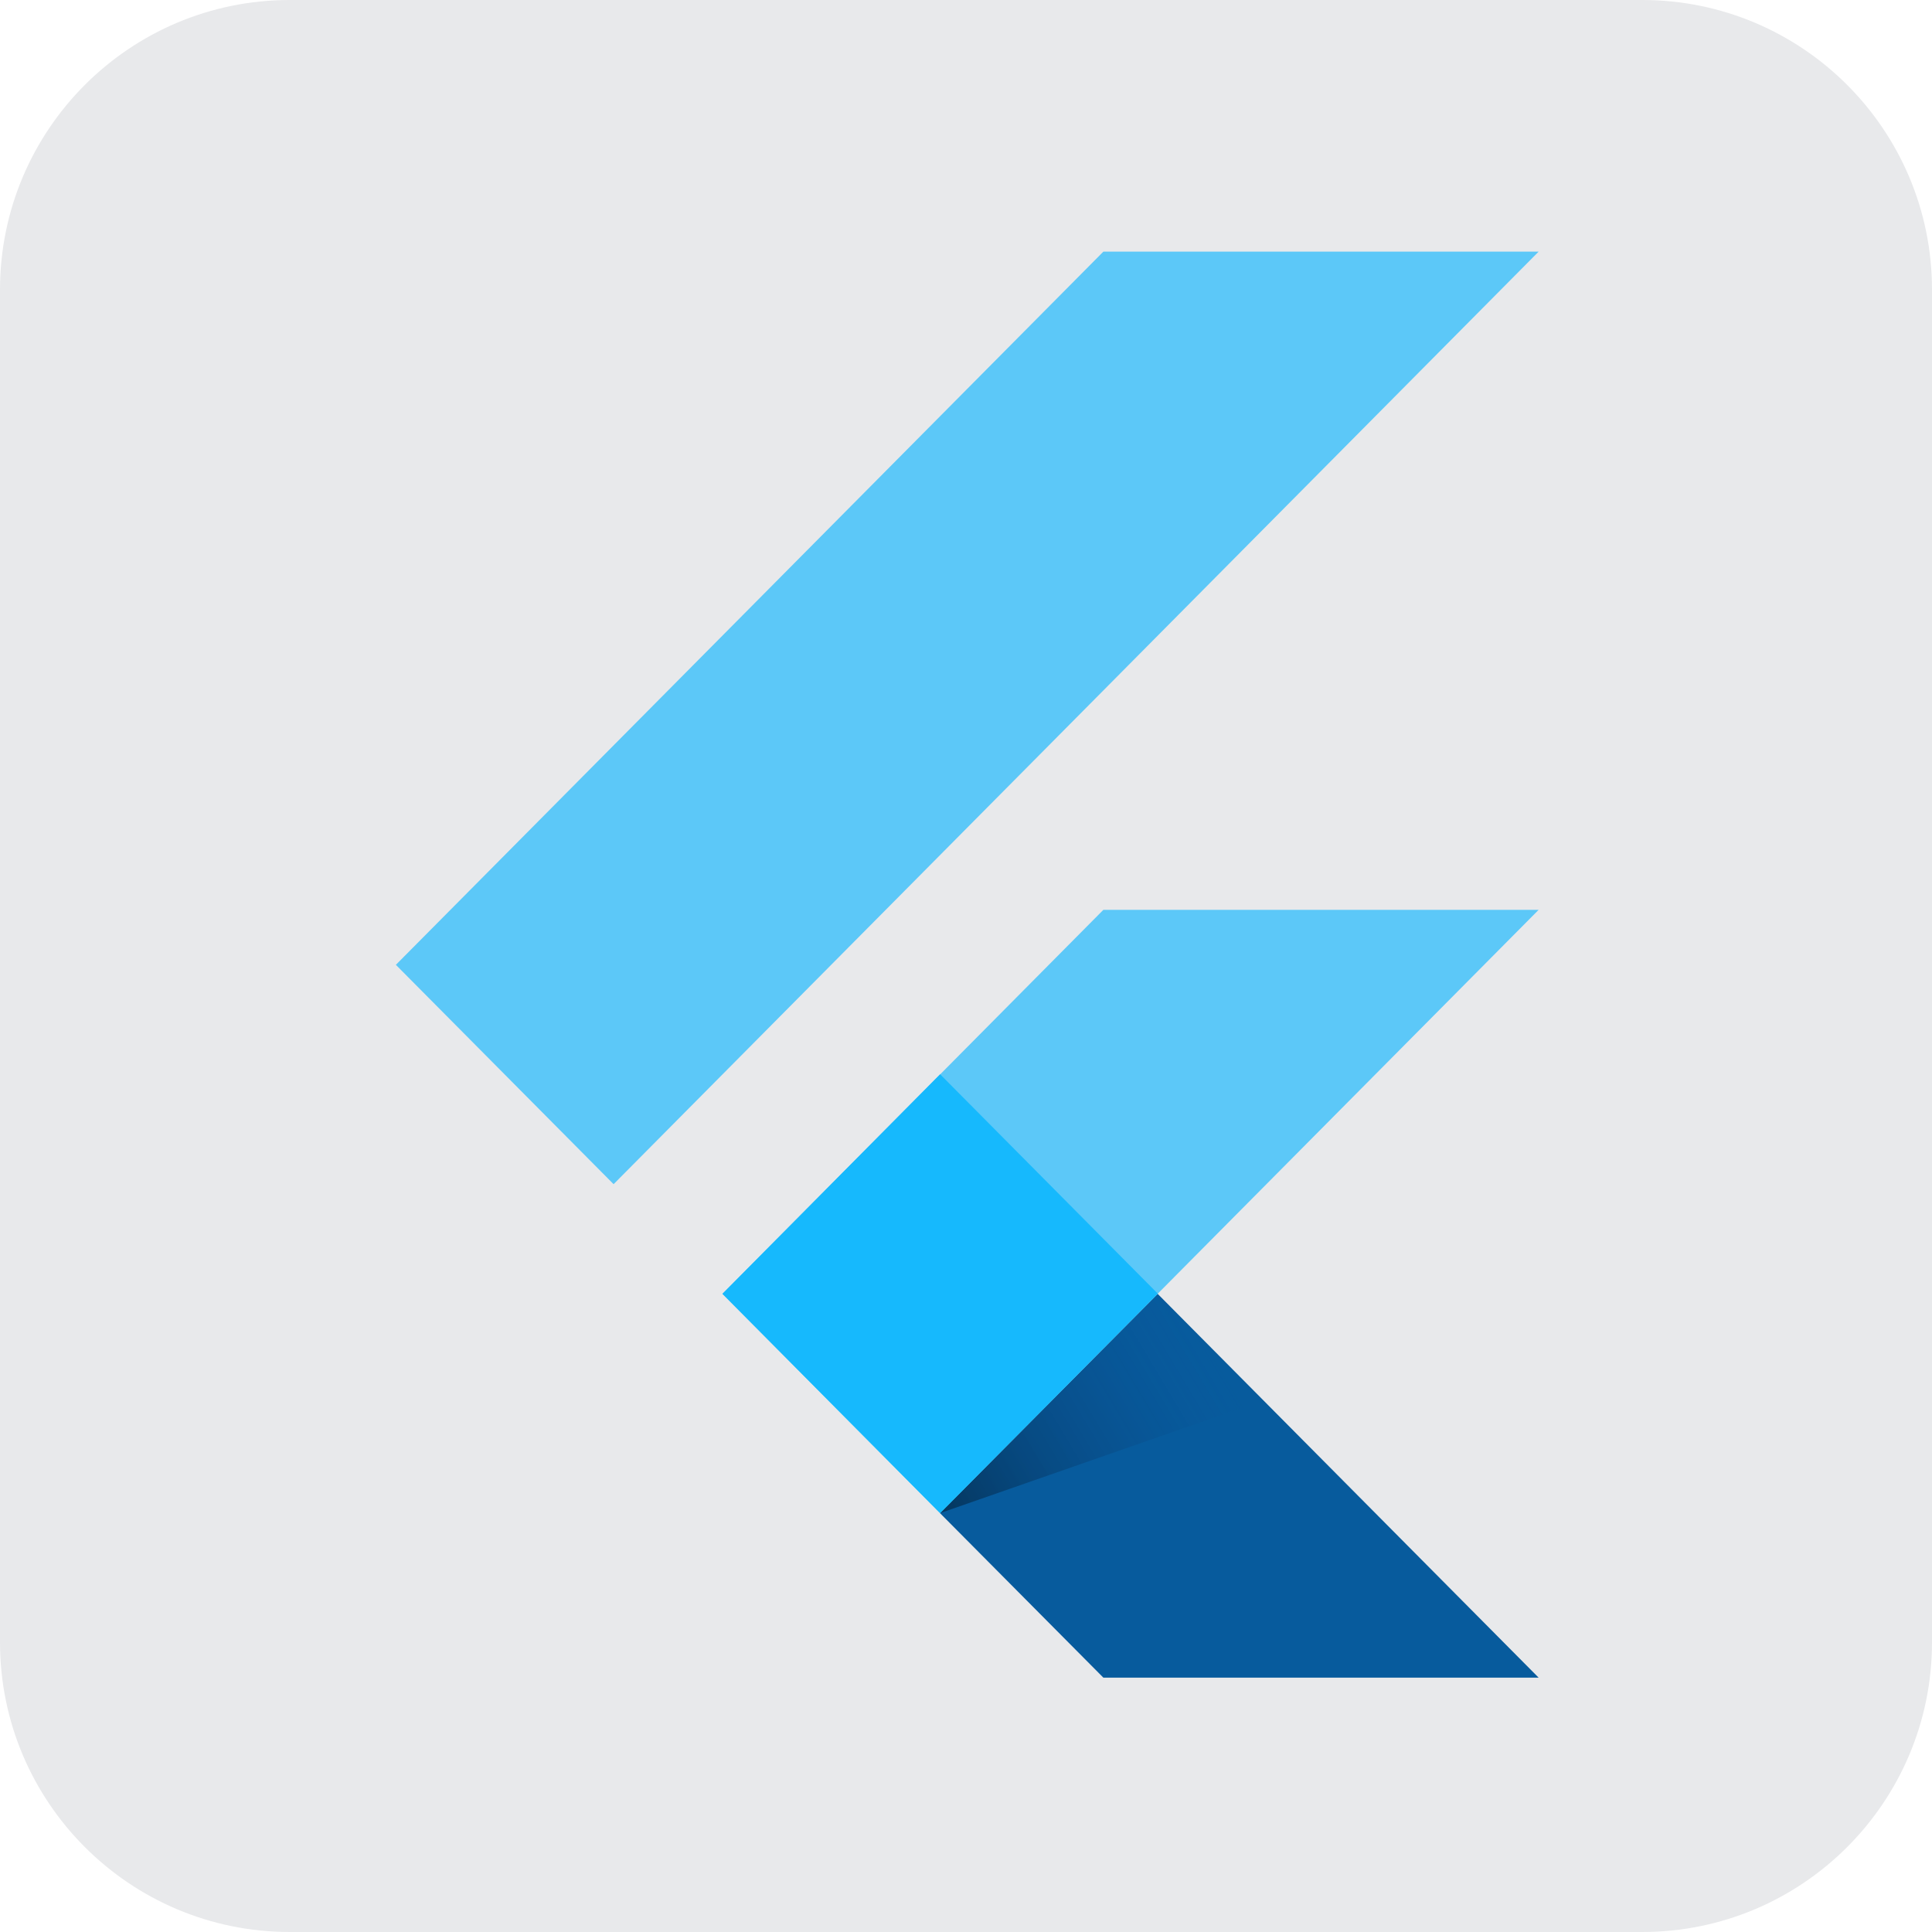
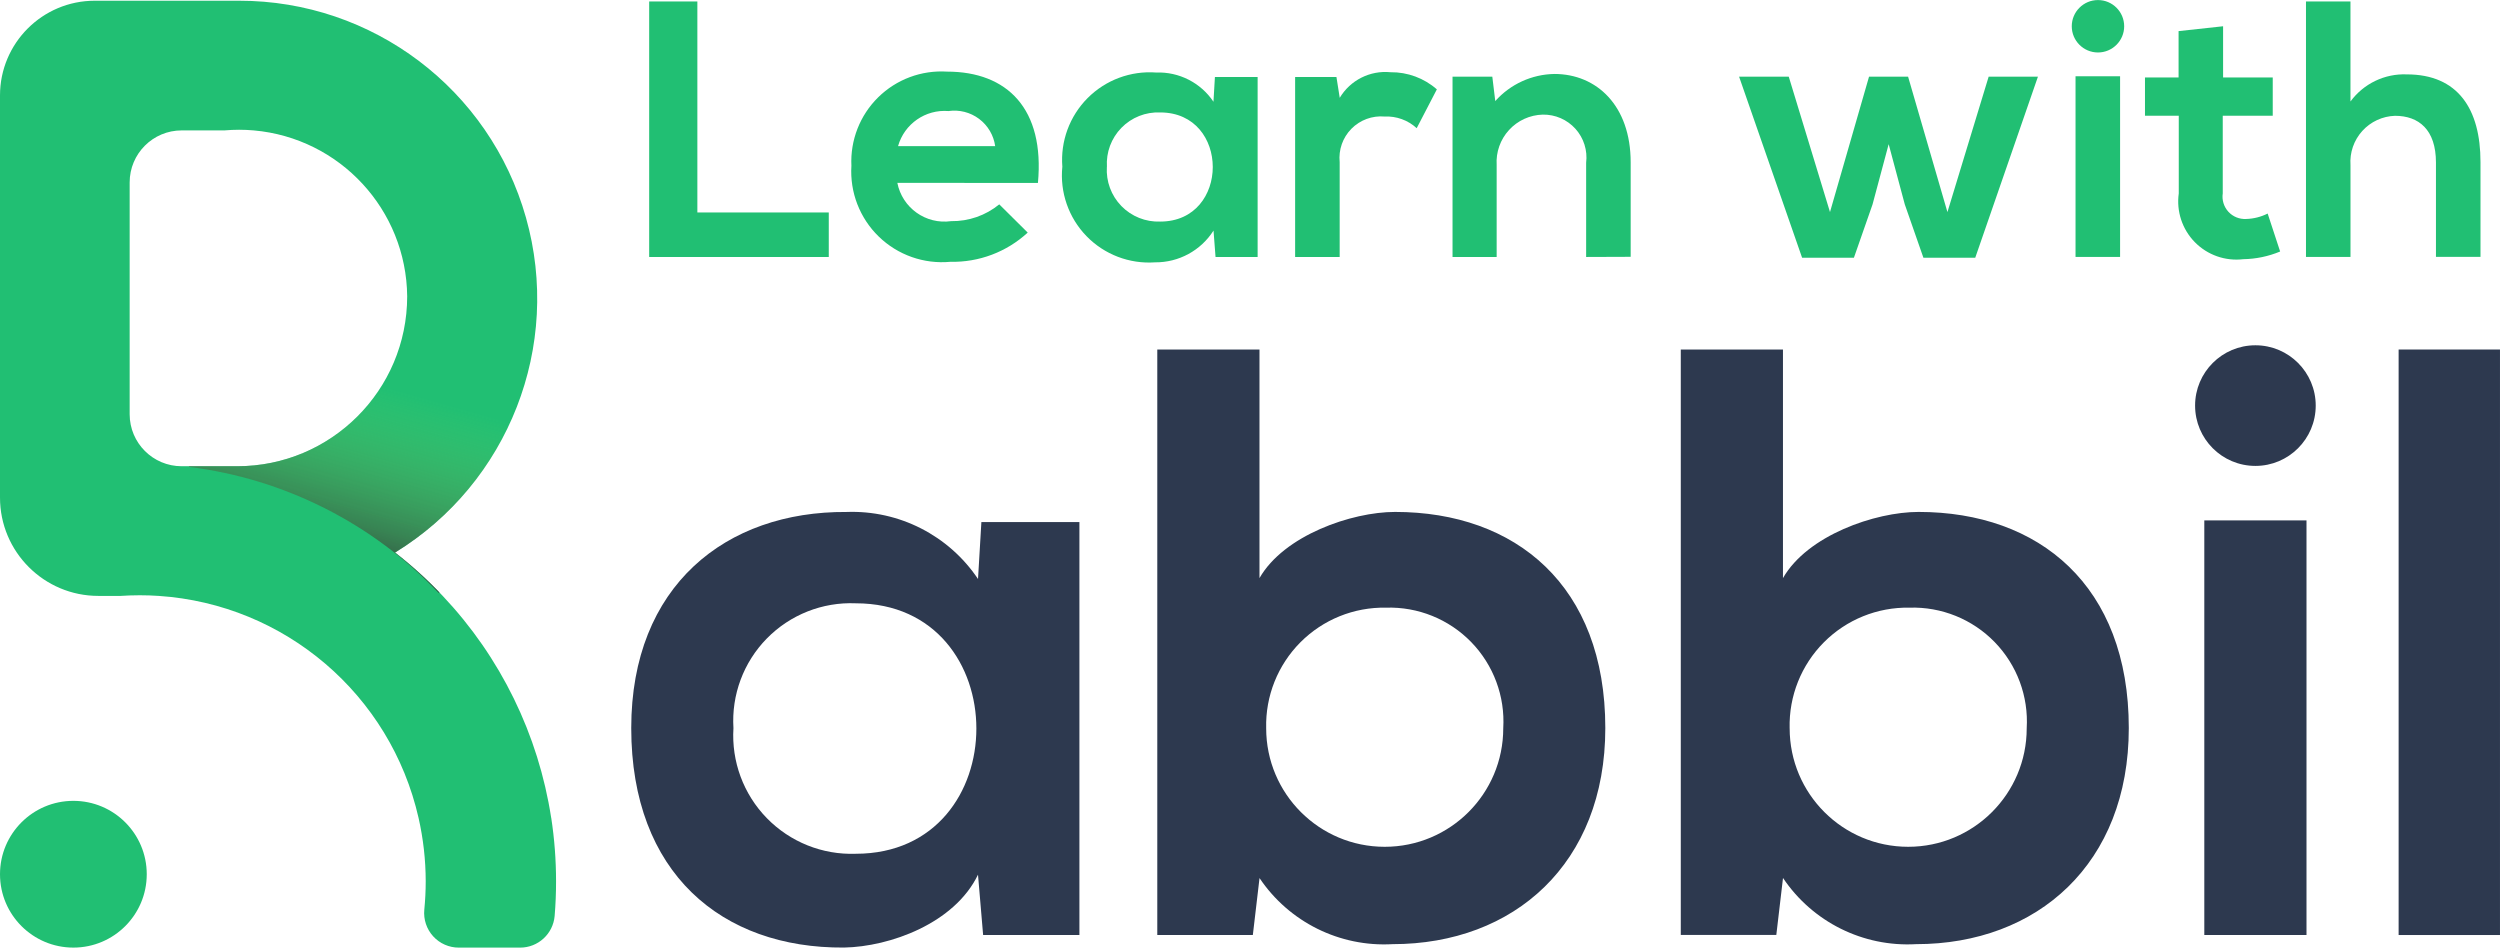
- <svg xmlns="http://www.w3.org/2000/svg" aria-label="Flutter" role="img" viewBox="0 0 512 512">
-   <rect width="512" height="512" rx="15%" fill="#e8e9eb" />
+ <svg xmlns="http://www.w3.org/2000/svg" width="124.021" height="47.01" viewBox="0 0 124.021 47.01">
  <defs>
-     <linearGradient id="f" x1="249" x2="321" y1="401" y2="358" gradientUnits="userSpaceOnUse">
-       <stop stop-opacity=".4" />
-       <stop stop-color="#124793" stop-opacity="0" offset="1" />
+     <clipPath id="clip-path">
+       <path id="Path_333" data-name="Path 333" d="M27.344,40.719a20.581,20.581,0,0,0-5.381-11.013A20.82,20.82,0,0,0,19.6,27.554,14.778,14.778,0,0,0,11.861.18H4.7A4.7,4.7,0,0,0,0,4.877V24.823a4.88,4.88,0,0,0,4.879,4.883H5.987c.147-.011.3-.017.445-.023s.334-.009.5-.009c.319,0,.635.011.942.032A14.19,14.19,0,0,1,20.764,40.719a14.279,14.279,0,0,1,.355,3.138c0,.478-.024.95-.07,1.414a1.718,1.718,0,0,0,1.714,1.883H25.8a1.719,1.719,0,0,0,1.715-1.572q.071-.851.07-1.722a20.808,20.808,0,0,0-.239-3.144ZM6.432,20.693V9.194a2.581,2.581,0,0,1,2.58-2.581h2.123c.239-.02.482-.032.726-.032s.486.011.725.032A8.347,8.347,0,0,1,20.2,14.847a8.433,8.433,0,0,1-8.437,8.426H9.012a2.58,2.58,0,0,1-2.58-2.58Z" transform="translate(0 -0.18)" fill="none" />
+     </clipPath>
+     <linearGradient id="linear-gradient" x1="0.348" y1="0.833" x2="0.919" y2="-0.38" gradientUnits="objectBoundingBox">
+       <stop offset="0" stop-color="#333" stop-opacity="0.812" />
+       <stop offset="0.13" stop-color="#475b3e" stop-opacity="0.6" />
+       <stop offset="0.57" stop-color="#82d15e" stop-opacity="0" />
    </linearGradient>
  </defs>
-   <g fill="#5cc8f8">
-     <path d="M191.45,342.89,249.11,401,407.75,241.12H292.4Z" />
-     <path d="M292.4,66.69H407.75L162.61,313.82l-57.7-58.13Z" />
+   <g id="Group_965" data-name="Group 965" transform="translate(0 0.01)">
+     <circle id="Ellipse_280" data-name="Ellipse 280" cx="3.64" cy="3.64" r="3.64" transform="translate(0 39.719)" fill="#21bf73" />
+     <path id="Path_331" data-name="Path 331" d="M27.344,40.719a20.581,20.581,0,0,0-5.381-11.013A20.82,20.82,0,0,0,19.6,27.554,14.778,14.778,0,0,0,11.861.18H4.7A4.7,4.7,0,0,0,0,4.877V24.823a4.88,4.88,0,0,0,4.879,4.883H5.987c.147-.011.3-.017.445-.023s.334-.009.5-.009c.319,0,.635.011.942.032A14.19,14.19,0,0,1,20.764,40.719a14.279,14.279,0,0,1,.355,3.138c0,.478-.024.95-.07,1.414a1.718,1.718,0,0,0,1.714,1.883H25.8a1.719,1.719,0,0,0,1.715-1.572q.071-.851.07-1.722a20.808,20.808,0,0,0-.239-3.144ZM6.432,20.693V9.194a2.581,2.581,0,0,1,2.58-2.581h2.123c.239-.02.482-.032.726-.032s.486.011.725.032A8.347,8.347,0,0,1,20.2,14.847a8.433,8.433,0,0,1-8.437,8.426H9.012a2.58,2.58,0,0,1-2.58-2.58Z" transform="translate(0 -0.154)" fill="#21bf73" />
+     <g id="Group_964" data-name="Group 964" transform="translate(0 0.026)" clip-path="url(#clip-path)">
+       <path id="Path_332" data-name="Path 332" d="M92.163,150.231c0,2.439-2.471,4.521-5.948,5.339a20.581,20.581,0,0,0-12.385-6.248c.7-2.721,4.513-4.8,9.108-4.8C88.033,144.52,92.163,147.077,92.163,150.231Z" transform="translate(-64.457 -126.196)" fill="url(#linear-gradient)" />
+     </g>
+     <path id="Path_334" data-name="Path 334" d="M264.014,200.467h4.863v20.485H264.1l-.254-2.992c-1.162,2.412-4.364,3.574-6.648,3.616-6.067.042-10.554-3.7-10.554-10.888,0-7.065,4.7-10.761,10.679-10.721a7.519,7.519,0,0,1,6.524,3.325Zm-12.3,10.223a5.869,5.869,0,0,0,6.067,6.233c7.979,0,7.979-12.425,0-12.425a5.834,5.834,0,0,0-6.067,6.192Z" transform="translate(-215.329 -174.579)" fill="#2d394f" />
+     <path id="Path_335" data-name="Path 335" d="M457.3,136.47v11.34c1.211-2.119,4.573-3.283,6.726-3.283,5.984,0,10.43,3.656,10.43,10.721,0,6.726-4.529,10.721-10.554,10.721a7.441,7.441,0,0,1-6.6-3.278l-.332,2.825H452.23V136.47Zm.332,18.789a5.88,5.88,0,1,0,11.761,0,5.65,5.65,0,0,0-5.819-5.983,5.837,5.837,0,0,0-5.942,5.976Z" transform="translate(-394.819 -119.141)" fill="#2d394f" />
+     <path id="Path_336" data-name="Path 336" d="M661.879,136.47v11.34c1.211-2.119,4.573-3.283,6.726-3.283,5.983,0,10.43,3.656,10.43,10.721,0,6.726-4.529,10.721-10.554,10.721a7.44,7.44,0,0,1-6.6-3.283l-.332,2.825H656.81V136.47Zm.332,18.789a5.88,5.88,0,1,0,11.76,0,5.65,5.65,0,0,0-5.818-5.983,5.839,5.839,0,0,0-5.943,5.976Z" transform="translate(-573.429 -119.141)" fill="#2d394f" />
+     <path id="Path_337" data-name="Path 337" d="M863.765,138.044a2.992,2.992,0,1,1-2.993-2.993,2.992,2.992,0,0,1,2.993,2.993Zm-5.527,5.693v20.57h5.07v-20.57Z" transform="translate(-748.886 -117.932)" fill="#2d394f" />
+     <path id="Path_338" data-name="Path 338" d="M942.348,136.47v29.046H937.32V136.47Z" transform="translate(-818.328 -119.141)" fill="#2d394f" />
+     <path id="Path_339" data-name="Path 339" d="M256.06.46V10.927h6.519v2.209H253.67V.46Z" transform="translate(-221.465 -0.397)" fill="#21bf73" />
+     <path id="Path_340" data-name="Path 340" d="M335,33.418a2.38,2.38,0,0,0,2.666,1.9,3.683,3.683,0,0,0,2.39-.833l1.411,1.4a5.479,5.479,0,0,1-3.839,1.45,4.5,4.5,0,0,1-4.907-4.763,4.467,4.467,0,0,1,4.744-4.672c2.989,0,4.853,1.847,4.509,5.523Zm4.853-1.823a2.045,2.045,0,0,0-2.318-1.739,2.4,2.4,0,0,0-2.5,1.739Z" transform="translate(-290.484 -24.357)" fill="#21bf73" />
+     <path id="Path_341" data-name="Path 341" d="M422.714,28.465h2.119v8.928h-2.088l-.1-1.31a3.4,3.4,0,0,1-2.9,1.575,4.319,4.319,0,0,1-4.6-4.744,4.346,4.346,0,0,1,4.653-4.672,3.278,3.278,0,0,1,2.844,1.449Zm-5.36,4.454A2.556,2.556,0,0,0,420,35.636c3.477,0,3.477-5.414,0-5.414a2.541,2.541,0,0,0-2.643,2.7Z" transform="translate(-362.444 -24.654)" fill="#21bf73" />
+     <path id="Path_342" data-name="Path 342" d="M508.186,28.37l.163,1.032a2.634,2.634,0,0,1,2.518-1.27,3.422,3.422,0,0,1,2.3.85l-1,1.926a2.2,2.2,0,0,0-1.593-.578,2.061,2.061,0,0,0-2.228,2.264V37.3h-2.21V28.37Z" transform="translate(-441.887 -24.559)" fill="#21bf73" />
+     <path id="Path_343" data-name="Path 343" d="M574.248,37.924V33.252a2.129,2.129,0,0,0-2.152-2.39,2.353,2.353,0,0,0-2.287,2.5v4.563H567.62V28.979h1.973l.147,1.211a4.019,4.019,0,0,1,2.932-1.345c2.1,0,3.785,1.575,3.785,4.382v4.689Z" transform="translate(-495.562 -25.186)" fill="#21bf73" />
+     <path id="Path_344" data-name="Path 344" d="M687.974,29.85l1.952,6.718,2.045-6.718h2.445l-3.11,8.982h-2.572l-.923-2.645-.8-2.988-.8,2.988-.924,2.645h-2.571L679.59,29.85h2.464l2.046,6.718,1.937-6.718Z" transform="translate(-593.317 -26.057)" fill="#21bf73" />
+     <path id="Path_345" data-name="Path 345" d="M812.138,1.291a1.3,1.3,0,1,1-1.3-1.3A1.3,1.3,0,0,1,812.138,1.291Zm-2.413,2.479v8.965h2.21V3.771Z" transform="translate(-706.761 0.002)" fill="#21bf73" />
+     <path id="Path_346" data-name="Path 346" d="M842.075,10.16V12.7h2.463v1.9h-2.48v3.85a1.11,1.11,0,0,0,1.16,1.27,2.529,2.529,0,0,0,1.068-.269l.619,1.883a4.951,4.951,0,0,1-1.829.381,2.884,2.884,0,0,1-3.2-3.261V14.6H838.2v-1.9h1.667v-2.3Z" transform="translate(-731.791 -8.867)" fill="#21bf73" />
+     <path id="Path_347" data-name="Path 347" d="M903.327.46V5.422a3.3,3.3,0,0,1,2.793-1.345c2.54,0,3.657,1.72,3.657,4.346v4.708h-2.209V8.45c0-1.63-.851-2.318-2.031-2.318a2.287,2.287,0,0,0-2.209,2.445v4.557H901.12V.46Z" transform="translate(-786.724 -0.397)" fill="#21bf73" />
  </g>
-   <path fill="#075b9d" d="M249.11,401l43.29,43.59H407.75L306.8,342.89Z" />
-   <path d="M334.67,371.16,306.8,342.89,249.11,401Z" fill="url(#f)" />
-   <path d="M191.45,342.87l57.69-58.18,57.7,58.15L249.14,401Z" fill="#16b9fd" />
</svg>
